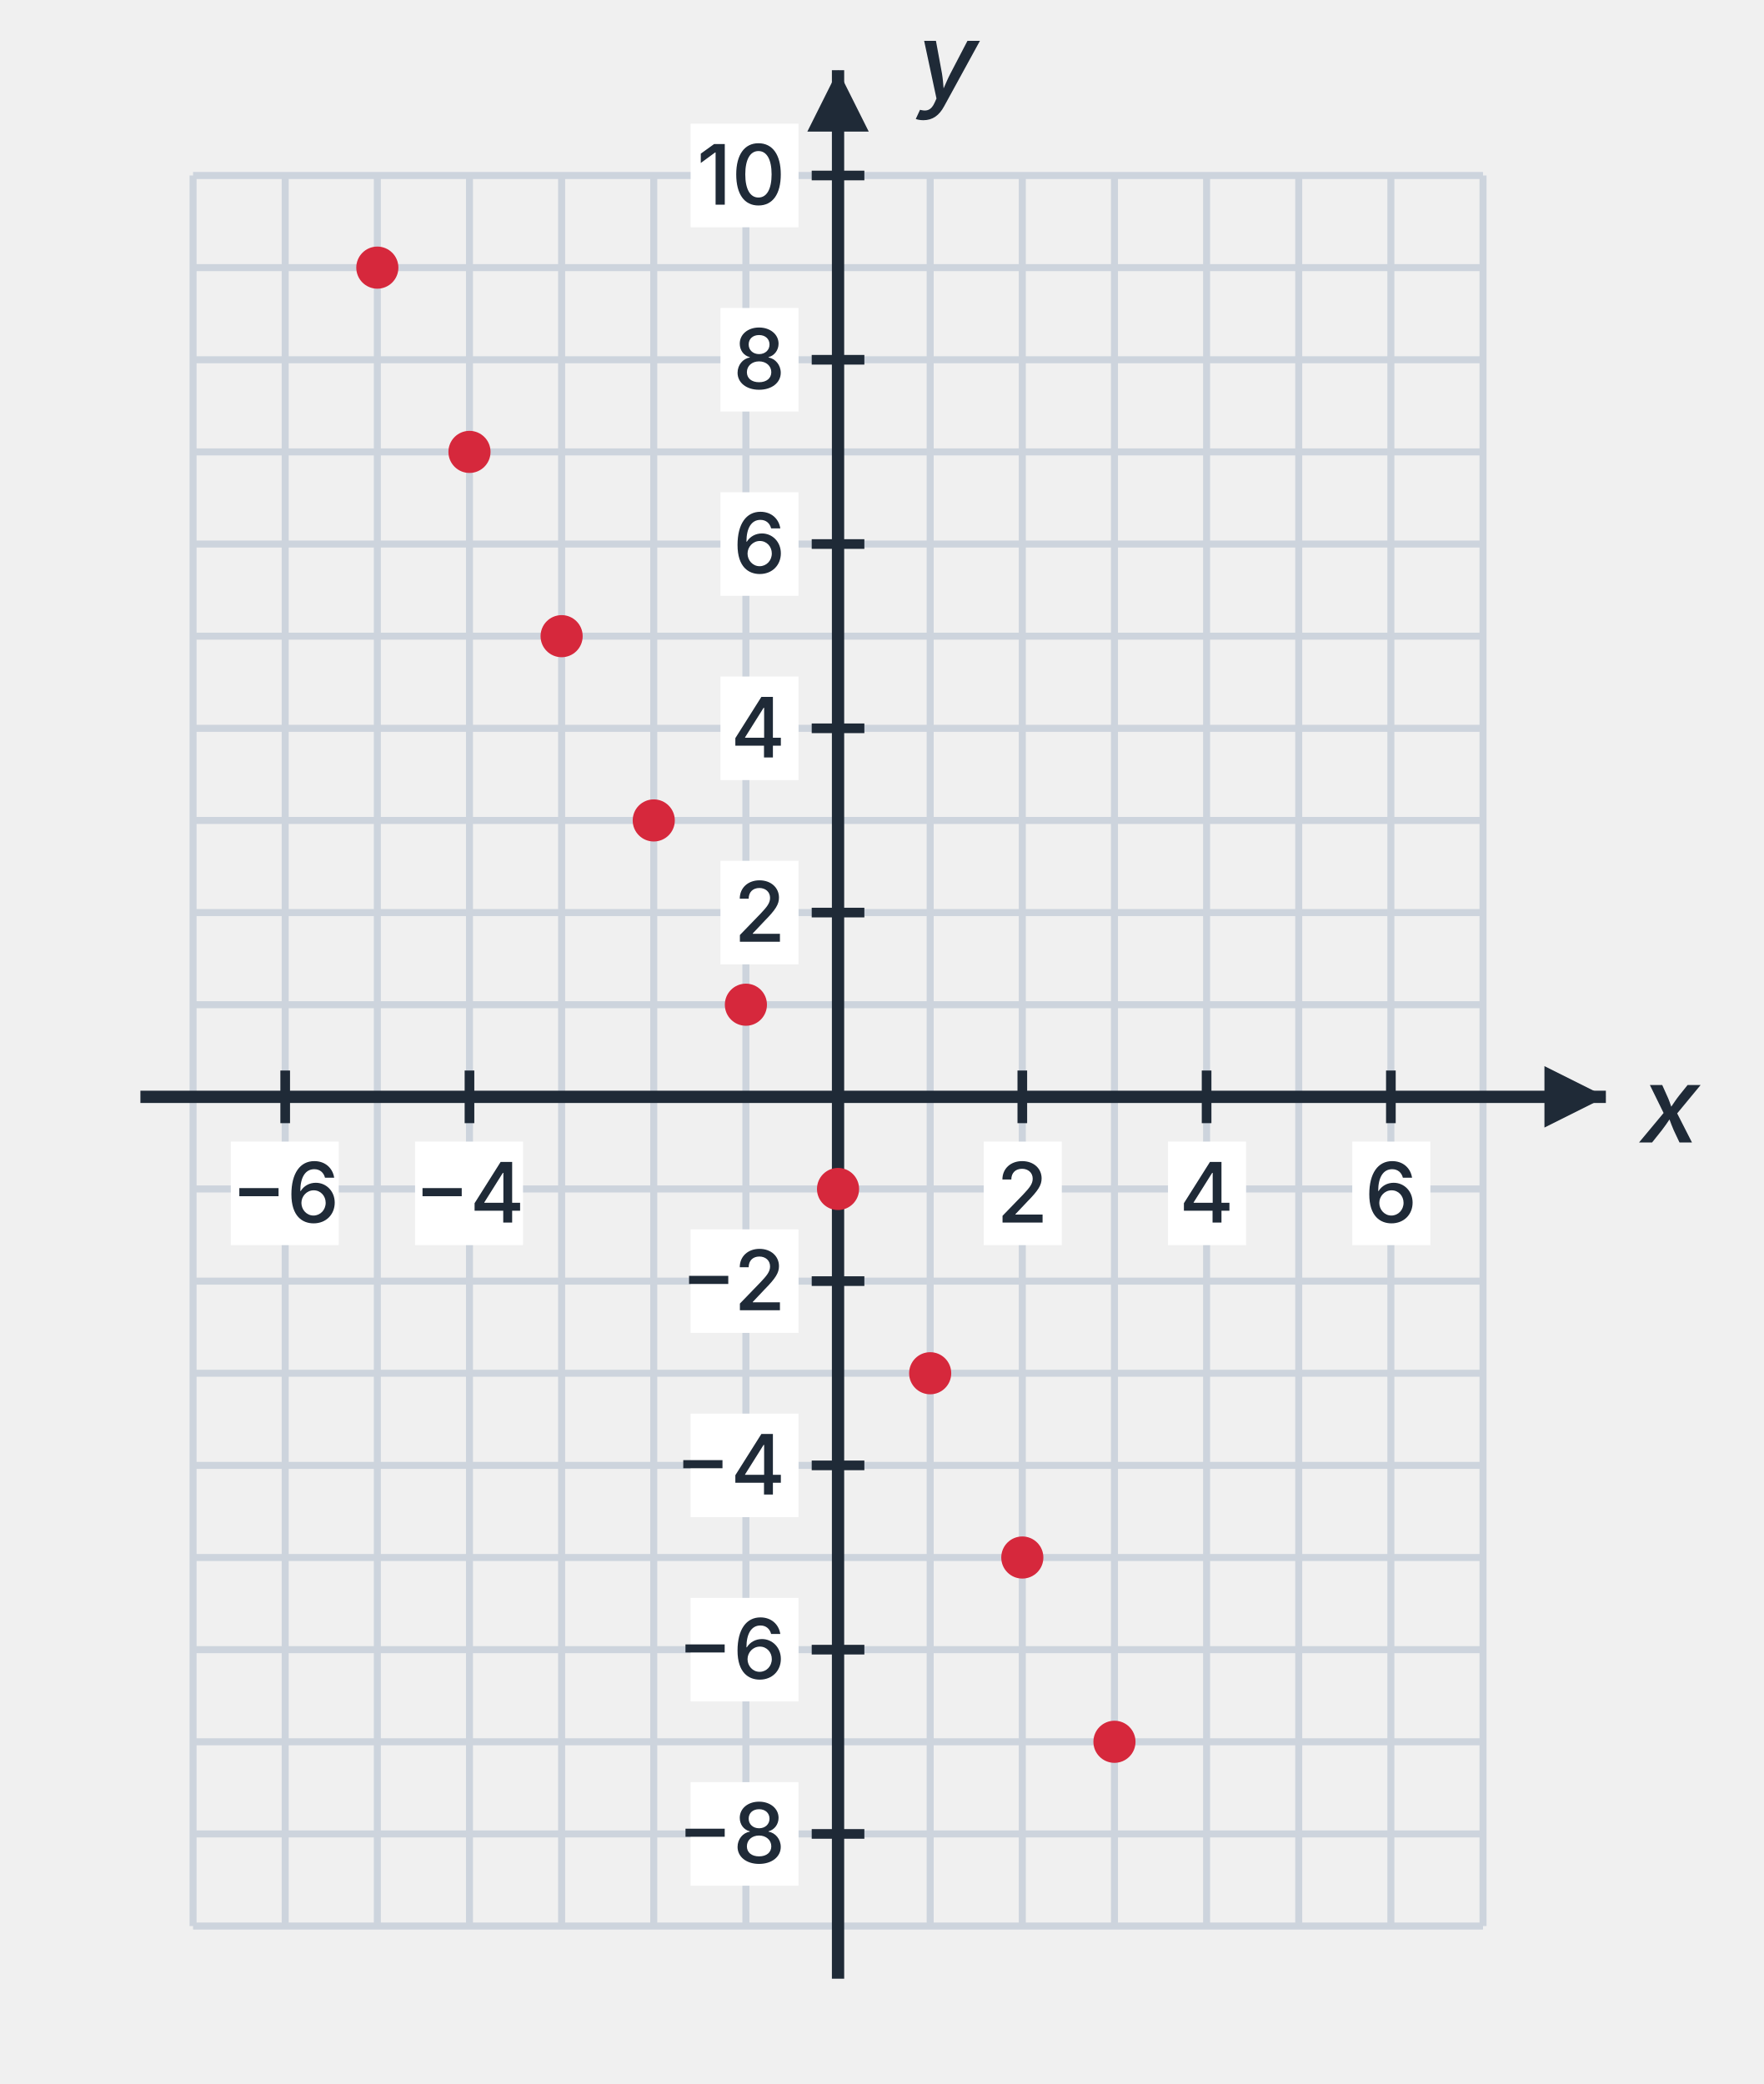
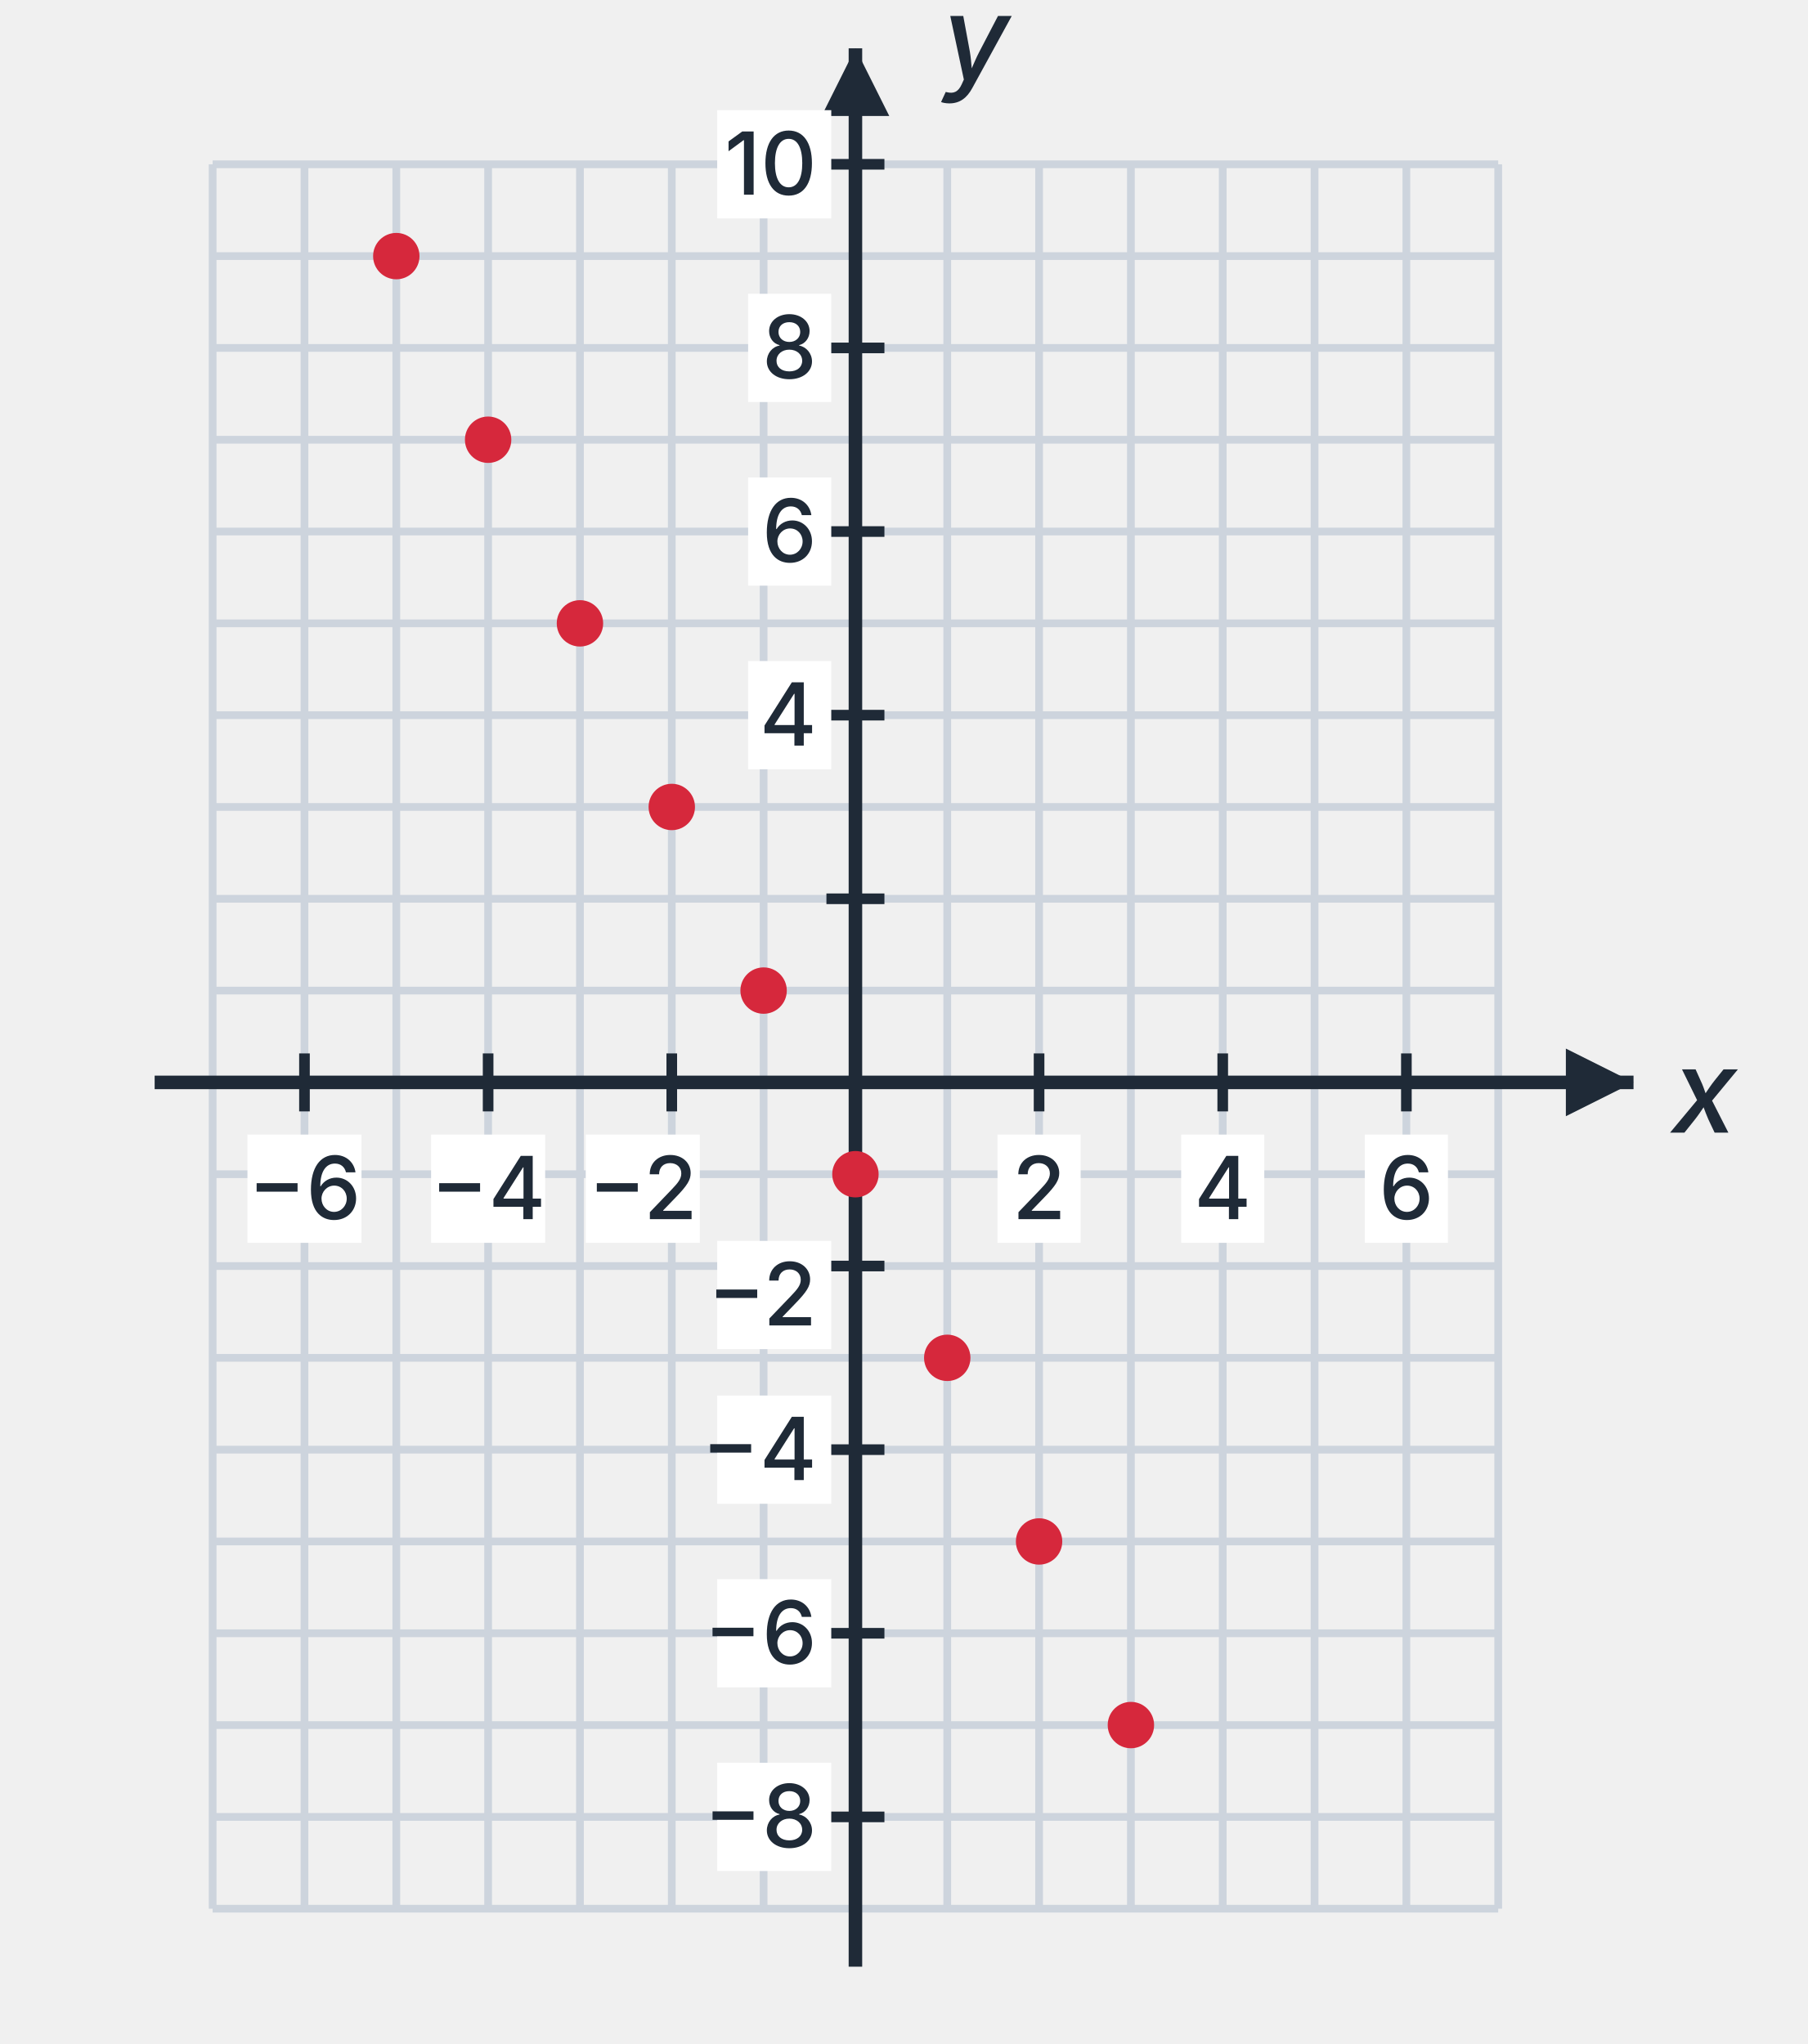
- <svg xmlns="http://www.w3.org/2000/svg" viewBox="0 0 201.0 237.5" width="201.0" height="237.5" font-family="Inter, Arial, sans-serif">
-   <line x1="22.0" y1="219.5" x2="22.0" y2="20.0" stroke="#cdd4dd" stroke-width="0.8" />
-   <line x1="32.5" y1="219.5" x2="32.5" y2="20.0" stroke="#cdd4dd" stroke-width="0.8" />
-   <line x1="43.0" y1="219.5" x2="43.0" y2="20.0" stroke="#cdd4dd" stroke-width="0.8" />
-   <line x1="53.5" y1="219.5" x2="53.5" y2="20.0" stroke="#cdd4dd" stroke-width="0.8" />
-   <line x1="64.0" y1="219.5" x2="64.0" y2="20.0" stroke="#cdd4dd" stroke-width="0.8" />
-   <line x1="74.5" y1="219.5" x2="74.5" y2="20.0" stroke="#cdd4dd" stroke-width="0.8" />
-   <line x1="85.0" y1="219.5" x2="85.0" y2="20.0" stroke="#cdd4dd" stroke-width="0.8" />
-   <line x1="95.5" y1="219.5" x2="95.5" y2="20.0" stroke="#cdd4dd" stroke-width="0.8" />
-   <line x1="106.0" y1="219.5" x2="106.0" y2="20.0" stroke="#cdd4dd" stroke-width="0.8" />
-   <line x1="116.5" y1="219.5" x2="116.5" y2="20.0" stroke="#cdd4dd" stroke-width="0.8" />
-   <line x1="127.0" y1="219.5" x2="127.0" y2="20.0" stroke="#cdd4dd" stroke-width="0.8" />
-   <line x1="137.5" y1="219.5" x2="137.5" y2="20.0" stroke="#cdd4dd" stroke-width="0.8" />
-   <line x1="148.0" y1="219.5" x2="148.0" y2="20.0" stroke="#cdd4dd" stroke-width="0.8" />
-   <line x1="158.5" y1="219.5" x2="158.5" y2="20.0" stroke="#cdd4dd" stroke-width="0.8" />
-   <line x1="169.0" y1="219.5" x2="169.0" y2="20.0" stroke="#cdd4dd" stroke-width="0.8" />
-   <line x1="22.0" y1="219.5" x2="169.0" y2="219.5" stroke="#cdd4dd" stroke-width="0.8" />
-   <line x1="22.0" y1="209.0" x2="169.0" y2="209.0" stroke="#cdd4dd" stroke-width="0.8" />
-   <line x1="22.0" y1="198.5" x2="169.0" y2="198.5" stroke="#cdd4dd" stroke-width="0.8" />
-   <line x1="22.0" y1="188.0" x2="169.0" y2="188.0" stroke="#cdd4dd" stroke-width="0.8" />
-   <line x1="22.0" y1="177.5" x2="169.0" y2="177.5" stroke="#cdd4dd" stroke-width="0.8" />
-   <line x1="22.0" y1="167.0" x2="169.0" y2="167.0" stroke="#cdd4dd" stroke-width="0.8" />
-   <line x1="22.0" y1="156.5" x2="169.0" y2="156.5" stroke="#cdd4dd" stroke-width="0.8" />
-   <line x1="22.0" y1="146.0" x2="169.0" y2="146.0" stroke="#cdd4dd" stroke-width="0.8" />
-   <line x1="22.0" y1="135.5" x2="169.0" y2="135.5" stroke="#cdd4dd" stroke-width="0.8" />
-   <line x1="22.0" y1="125.0" x2="169.0" y2="125.0" stroke="#cdd4dd" stroke-width="0.8" />
-   <line x1="22.0" y1="114.5" x2="169.0" y2="114.5" stroke="#cdd4dd" stroke-width="0.8" />
-   <line x1="22.0" y1="104.0" x2="169.0" y2="104.0" stroke="#cdd4dd" stroke-width="0.8" />
-   <line x1="22.0" y1="93.5" x2="169.0" y2="93.5" stroke="#cdd4dd" stroke-width="0.8" />
-   <line x1="22.0" y1="83.0" x2="169.0" y2="83.0" stroke="#cdd4dd" stroke-width="0.8" />
-   <line x1="22.0" y1="72.5" x2="169.0" y2="72.5" stroke="#cdd4dd" stroke-width="0.8" />
-   <line x1="22.0" y1="62.0" x2="169.0" y2="62.0" stroke="#cdd4dd" stroke-width="0.8" />
-   <line x1="22.0" y1="51.5" x2="169.0" y2="51.5" stroke="#cdd4dd" stroke-width="0.8" />
-   <line x1="22.0" y1="41.0" x2="169.0" y2="41.0" stroke="#cdd4dd" stroke-width="0.8" />
-   <line x1="22.0" y1="30.5" x2="169.0" y2="30.5" stroke="#cdd4dd" stroke-width="0.8" />
-   <line x1="22.0" y1="20.0" x2="169.0" y2="20.0" stroke="#cdd4dd" stroke-width="0.8" />
-   <line x1="16.0" y1="125.0" x2="183.0" y2="125.0" stroke="#1f2a37" stroke-width="1.4" />
-   <path d="M183.0,125.0 l-7,-3.5 v7 z" fill="#1f2a37" />
-   <line x1="95.5" y1="225.5" x2="95.5" y2="8.0" stroke="#1f2a37" stroke-width="1.4" />
-   <path d="M95.5,8.0 l-3.5,7 h7 z" fill="#1f2a37" />
-   <text x="187.0" y="130.2" text-anchor="start" font-size="12" fill="#1f2a37" font-weight="500" font-style="italic">x</text>
-   <text x="104.5" y="11.2" text-anchor="start" font-size="12" fill="#1f2a37" font-weight="500" font-style="italic">y</text>
-   <line x1="32.5" y1="122.0" x2="32.5" y2="128.0" stroke="#1f2a37" stroke-width="1.1" />
-   <line x1="53.5" y1="122.0" x2="53.5" y2="128.0" stroke="#1f2a37" stroke-width="1.1" />
-   <line x1="116.5" y1="122.0" x2="116.5" y2="128.0" stroke="#1f2a37" stroke-width="1.1" />
-   <line x1="137.5" y1="122.0" x2="137.5" y2="128.0" stroke="#1f2a37" stroke-width="1.1" />
-   <line x1="158.5" y1="122.0" x2="158.5" y2="128.0" stroke="#1f2a37" stroke-width="1.1" />
-   <line x1="92.5" y1="209.0" x2="98.5" y2="209.0" stroke="#1f2a37" stroke-width="1.1" />
-   <line x1="92.5" y1="188.0" x2="98.5" y2="188.0" stroke="#1f2a37" stroke-width="1.1" />
-   <line x1="92.5" y1="167.0" x2="98.5" y2="167.0" stroke="#1f2a37" stroke-width="1.1" />
-   <line x1="92.5" y1="146.0" x2="98.5" y2="146.0" stroke="#1f2a37" stroke-width="1.1" />
-   <line x1="92.5" y1="104.0" x2="98.5" y2="104.0" stroke="#1f2a37" stroke-width="1.1" />
-   <line x1="92.5" y1="83.0" x2="98.5" y2="83.0" stroke="#1f2a37" stroke-width="1.1" />
-   <line x1="92.5" y1="62.0" x2="98.5" y2="62.0" stroke="#1f2a37" stroke-width="1.1" />
-   <line x1="92.5" y1="41.0" x2="98.5" y2="41.0" stroke="#1f2a37" stroke-width="1.1" />
-   <line x1="92.5" y1="20.0" x2="98.5" y2="20.0" stroke="#1f2a37" stroke-width="1.1" />
-   <circle cx="43.0" cy="30.5" r="2.4" fill="#d6283c" />
-   <circle cx="53.5" cy="51.5" r="2.4" fill="#d6283c" />
-   <circle cx="64.0" cy="72.5" r="2.4" fill="#d6283c" />
-   <circle cx="74.5" cy="93.5" r="2.4" fill="#d6283c" />
-   <circle cx="85.0" cy="114.5" r="2.4" fill="#d6283c" />
-   <circle cx="95.5" cy="135.5" r="2.4" fill="#d6283c" />
-   <circle cx="106.0" cy="156.5" r="2.4" fill="#d6283c" />
-   <circle cx="116.5" cy="177.5" r="2.4" fill="#d6283c" />
-   <circle cx="127.0" cy="198.5" r="2.4" fill="#d6283c" />
-   <rect x="26.3" y="130.1" width="12.3" height="11.8" fill="#fff" />
-   <text x="32.5" y="139.325" text-anchor="middle" font-size="9.5" fill="#1f2a37" font-weight="500">−6</text>
-   <rect x="47.3" y="130.1" width="12.3" height="11.8" fill="#fff" />
-   <text x="53.5" y="139.325" text-anchor="middle" font-size="9.5" fill="#1f2a37" font-weight="500">−4</text>
-   <rect x="112.1" y="130.1" width="8.9" height="11.8" fill="#fff" />
-   <text x="116.5" y="139.325" text-anchor="middle" font-size="9.5" fill="#1f2a37" font-weight="500">2</text>
-   <rect x="133.1" y="130.1" width="8.9" height="11.8" fill="#fff" />
-   <text x="137.5" y="139.325" text-anchor="middle" font-size="9.5" fill="#1f2a37" font-weight="500">4</text>
-   <rect x="154.1" y="130.1" width="8.9" height="11.8" fill="#fff" />
-   <text x="158.5" y="139.325" text-anchor="middle" font-size="9.5" fill="#1f2a37" font-weight="500">6</text>
-   <rect x="78.7" y="203.1" width="12.3" height="11.8" fill="#fff" />
-   <text x="89.5" y="212.325" text-anchor="end" font-size="9.5" fill="#1f2a37" font-weight="500">−8</text>
-   <rect x="78.7" y="182.1" width="12.3" height="11.8" fill="#fff" />
-   <text x="89.5" y="191.325" text-anchor="end" font-size="9.5" fill="#1f2a37" font-weight="500">−6</text>
-   <rect x="78.7" y="161.1" width="12.3" height="11.8" fill="#fff" />
-   <text x="89.5" y="170.325" text-anchor="end" font-size="9.5" fill="#1f2a37" font-weight="500">−4</text>
-   <rect x="78.7" y="140.1" width="12.3" height="11.8" fill="#fff" />
-   <text x="89.5" y="149.325" text-anchor="end" font-size="9.5" fill="#1f2a37" font-weight="500">−2</text>
-   <rect x="82.1" y="98.1" width="8.9" height="11.8" fill="#fff" />
-   <text x="89.5" y="107.325" text-anchor="end" font-size="9.5" fill="#1f2a37" font-weight="500">2</text>
-   <rect x="82.1" y="77.1" width="8.9" height="11.8" fill="#fff" />
-   <text x="89.5" y="86.325" text-anchor="end" font-size="9.5" fill="#1f2a37" font-weight="500">4</text>
-   <rect x="82.1" y="56.1" width="8.9" height="11.8" fill="#fff" />
-   <text x="89.5" y="65.325" text-anchor="end" font-size="9.5" fill="#1f2a37" font-weight="500">6</text>
-   <rect x="82.1" y="35.1" width="8.9" height="11.8" fill="#fff" />
-   <text x="89.5" y="44.325" text-anchor="end" font-size="9.5" fill="#1f2a37" font-weight="500">8</text>
-   <rect x="78.7" y="14.1" width="12.3" height="11.8" fill="#fff" />
-   <text x="89.5" y="23.325" text-anchor="end" font-size="9.5" fill="#1f2a37" font-weight="500">10</text>
+ <svg xmlns="http://www.w3.org/2000/svg" viewBox="0 0 187.0 211.5" width="187.0" height="211.5" font-family="Inter, Arial, sans-serif">
+   <line x1="22.0" y1="197.5" x2="22.0" y2="17.0" stroke="#cdd4dd" stroke-width="0.8" />
+   <line x1="31.5" y1="197.5" x2="31.5" y2="17.0" stroke="#cdd4dd" stroke-width="0.8" />
+   <line x1="41.0" y1="197.5" x2="41.0" y2="17.0" stroke="#cdd4dd" stroke-width="0.8" />
+   <line x1="50.5" y1="197.5" x2="50.5" y2="17.0" stroke="#cdd4dd" stroke-width="0.8" />
+   <line x1="60.0" y1="197.5" x2="60.0" y2="17.0" stroke="#cdd4dd" stroke-width="0.8" />
+   <line x1="69.5" y1="197.5" x2="69.5" y2="17.0" stroke="#cdd4dd" stroke-width="0.8" />
+   <line x1="79.0" y1="197.5" x2="79.0" y2="17.0" stroke="#cdd4dd" stroke-width="0.8" />
+   <line x1="88.5" y1="197.5" x2="88.5" y2="17.0" stroke="#cdd4dd" stroke-width="0.8" />
+   <line x1="98.0" y1="197.5" x2="98.0" y2="17.0" stroke="#cdd4dd" stroke-width="0.8" />
+   <line x1="107.5" y1="197.5" x2="107.5" y2="17.0" stroke="#cdd4dd" stroke-width="0.8" />
+   <line x1="117.0" y1="197.5" x2="117.0" y2="17.0" stroke="#cdd4dd" stroke-width="0.8" />
+   <line x1="126.5" y1="197.5" x2="126.5" y2="17.0" stroke="#cdd4dd" stroke-width="0.8" />
+   <line x1="136.0" y1="197.5" x2="136.0" y2="17.0" stroke="#cdd4dd" stroke-width="0.8" />
+   <line x1="145.5" y1="197.5" x2="145.5" y2="17.0" stroke="#cdd4dd" stroke-width="0.8" />
+   <line x1="155.0" y1="197.5" x2="155.0" y2="17.0" stroke="#cdd4dd" stroke-width="0.8" />
+   <line x1="22.0" y1="197.5" x2="155.0" y2="197.5" stroke="#cdd4dd" stroke-width="0.8" />
+   <line x1="22.0" y1="188.0" x2="155.0" y2="188.0" stroke="#cdd4dd" stroke-width="0.8" />
+   <line x1="22.0" y1="178.5" x2="155.0" y2="178.5" stroke="#cdd4dd" stroke-width="0.8" />
+   <line x1="22.0" y1="169.0" x2="155.0" y2="169.0" stroke="#cdd4dd" stroke-width="0.8" />
+   <line x1="22.0" y1="159.5" x2="155.0" y2="159.5" stroke="#cdd4dd" stroke-width="0.8" />
+   <line x1="22.0" y1="150.0" x2="155.0" y2="150.0" stroke="#cdd4dd" stroke-width="0.8" />
+   <line x1="22.0" y1="140.5" x2="155.0" y2="140.5" stroke="#cdd4dd" stroke-width="0.8" />
+   <line x1="22.0" y1="131.0" x2="155.0" y2="131.0" stroke="#cdd4dd" stroke-width="0.8" />
+   <line x1="22.0" y1="121.5" x2="155.0" y2="121.5" stroke="#cdd4dd" stroke-width="0.8" />
+   <line x1="22.0" y1="112.0" x2="155.0" y2="112.0" stroke="#cdd4dd" stroke-width="0.8" />
+   <line x1="22.0" y1="102.5" x2="155.0" y2="102.5" stroke="#cdd4dd" stroke-width="0.8" />
+   <line x1="22.0" y1="93.0" x2="155.0" y2="93.0" stroke="#cdd4dd" stroke-width="0.8" />
+   <line x1="22.0" y1="83.5" x2="155.0" y2="83.5" stroke="#cdd4dd" stroke-width="0.8" />
+   <line x1="22.0" y1="74.0" x2="155.0" y2="74.0" stroke="#cdd4dd" stroke-width="0.8" />
+   <line x1="22.0" y1="64.5" x2="155.0" y2="64.5" stroke="#cdd4dd" stroke-width="0.8" />
+   <line x1="22.0" y1="55.0" x2="155.0" y2="55.0" stroke="#cdd4dd" stroke-width="0.8" />
+   <line x1="22.0" y1="45.5" x2="155.0" y2="45.5" stroke="#cdd4dd" stroke-width="0.8" />
+   <line x1="22.0" y1="36.0" x2="155.0" y2="36.0" stroke="#cdd4dd" stroke-width="0.8" />
+   <line x1="22.0" y1="26.5" x2="155.0" y2="26.5" stroke="#cdd4dd" stroke-width="0.8" />
+   <line x1="22.0" y1="17.0" x2="155.0" y2="17.0" stroke="#cdd4dd" stroke-width="0.8" />
+   <line x1="16.0" y1="112.0" x2="169.0" y2="112.0" stroke="#1f2a37" stroke-width="1.4" />
+   <path d="M169.0,112.0 l-7,-3.5 v7 z" fill="#1f2a37" />
+   <line x1="88.5" y1="203.5" x2="88.5" y2="5.0" stroke="#1f2a37" stroke-width="1.4" />
+   <path d="M88.5,5.0 l-3.5,7 h7 z" fill="#1f2a37" />
+   <text x="173.0" y="117.2" text-anchor="start" font-size="12" fill="#1f2a37" font-weight="500" font-style="italic">x</text>
+   <text x="97.5" y="8.2" text-anchor="start" font-size="12" fill="#1f2a37" font-weight="500" font-style="italic">y</text>
+   <line x1="31.5" y1="109.0" x2="31.5" y2="115.0" stroke="#1f2a37" stroke-width="1.1" />
+   <line x1="50.5" y1="109.0" x2="50.5" y2="115.0" stroke="#1f2a37" stroke-width="1.1" />
+   <line x1="69.5" y1="109.0" x2="69.5" y2="115.0" stroke="#1f2a37" stroke-width="1.1" />
+   <line x1="107.5" y1="109.0" x2="107.5" y2="115.0" stroke="#1f2a37" stroke-width="1.1" />
+   <line x1="126.5" y1="109.0" x2="126.5" y2="115.0" stroke="#1f2a37" stroke-width="1.1" />
+   <line x1="145.5" y1="109.0" x2="145.5" y2="115.0" stroke="#1f2a37" stroke-width="1.1" />
+   <line x1="85.5" y1="188.0" x2="91.5" y2="188.0" stroke="#1f2a37" stroke-width="1.1" />
+   <line x1="85.5" y1="169.0" x2="91.5" y2="169.0" stroke="#1f2a37" stroke-width="1.1" />
+   <line x1="85.5" y1="150.0" x2="91.5" y2="150.0" stroke="#1f2a37" stroke-width="1.1" />
+   <line x1="85.5" y1="131.0" x2="91.5" y2="131.0" stroke="#1f2a37" stroke-width="1.1" />
+   <line x1="85.5" y1="93.0" x2="91.5" y2="93.0" stroke="#1f2a37" stroke-width="1.1" />
+   <line x1="85.5" y1="74.0" x2="91.5" y2="74.0" stroke="#1f2a37" stroke-width="1.1" />
+   <line x1="85.5" y1="55.0" x2="91.5" y2="55.0" stroke="#1f2a37" stroke-width="1.1" />
+   <line x1="85.5" y1="36.0" x2="91.5" y2="36.0" stroke="#1f2a37" stroke-width="1.1" />
+   <line x1="85.5" y1="17.0" x2="91.5" y2="17.0" stroke="#1f2a37" stroke-width="1.1" />
+   <rect x="25.6" y="117.4" width="11.8" height="11.2" fill="#fff" />
+   <text x="31.5" y="126.15" text-anchor="middle" font-size="9" fill="#1f2a37" font-weight="500">−6</text>
+   <rect x="44.6" y="117.4" width="11.8" height="11.2" fill="#fff" />
+   <text x="50.5" y="126.15" text-anchor="middle" font-size="9" fill="#1f2a37" font-weight="500">−4</text>
+   <rect x="60.6" y="117.4" width="11.8" height="11.2" fill="#fff" />
+   <text x="66.5" y="126.15" text-anchor="middle" font-size="9" fill="#1f2a37" font-weight="500">−2</text>
+   <rect x="103.2" y="117.4" width="8.6" height="11.2" fill="#fff" />
+   <text x="107.5" y="126.15" text-anchor="middle" font-size="9" fill="#1f2a37" font-weight="500">2</text>
+   <rect x="122.2" y="117.4" width="8.6" height="11.2" fill="#fff" />
+   <text x="126.5" y="126.15" text-anchor="middle" font-size="9" fill="#1f2a37" font-weight="500">4</text>
+   <rect x="141.2" y="117.4" width="8.6" height="11.2" fill="#fff" />
+   <text x="145.5" y="126.15" text-anchor="middle" font-size="9" fill="#1f2a37" font-weight="500">6</text>
+   <rect x="74.2" y="182.4" width="11.8" height="11.2" fill="#fff" />
+   <text x="84.5" y="191.15" text-anchor="end" font-size="9" fill="#1f2a37" font-weight="500">−8</text>
+   <rect x="74.2" y="163.4" width="11.8" height="11.2" fill="#fff" />
+   <text x="84.5" y="172.15" text-anchor="end" font-size="9" fill="#1f2a37" font-weight="500">−6</text>
+   <rect x="74.2" y="144.4" width="11.8" height="11.2" fill="#fff" />
+   <text x="84.5" y="153.15" text-anchor="end" font-size="9" fill="#1f2a37" font-weight="500">−4</text>
+   <rect x="74.2" y="128.4" width="11.8" height="11.2" fill="#fff" />
+   <text x="84.5" y="137.15" text-anchor="end" font-size="9" fill="#1f2a37" font-weight="500">−2</text>
+   <rect x="77.4" y="68.4" width="8.6" height="11.2" fill="#fff" />
+   <text x="84.5" y="77.15" text-anchor="end" font-size="9" fill="#1f2a37" font-weight="500">4</text>
+   <rect x="77.4" y="49.4" width="8.6" height="11.2" fill="#fff" />
+   <text x="84.5" y="58.15" text-anchor="end" font-size="9" fill="#1f2a37" font-weight="500">6</text>
+   <rect x="77.4" y="30.4" width="8.6" height="11.2" fill="#fff" />
+   <text x="84.5" y="39.15" text-anchor="end" font-size="9" fill="#1f2a37" font-weight="500">8</text>
+   <rect x="74.2" y="11.4" width="11.8" height="11.2" fill="#fff" />
+   <text x="84.5" y="20.15" text-anchor="end" font-size="9" fill="#1f2a37" font-weight="500">10</text>
+   <circle cx="41.0" cy="26.5" r="2.4" fill="#d6283c" />
+   <circle cx="50.5" cy="45.5" r="2.4" fill="#d6283c" />
+   <circle cx="60.0" cy="64.5" r="2.4" fill="#d6283c" />
+   <circle cx="69.5" cy="83.5" r="2.4" fill="#d6283c" />
+   <circle cx="79.0" cy="102.5" r="2.4" fill="#d6283c" />
+   <circle cx="88.5" cy="121.5" r="2.4" fill="#d6283c" />
+   <circle cx="98.0" cy="140.5" r="2.4" fill="#d6283c" />
+   <circle cx="107.5" cy="159.5" r="2.4" fill="#d6283c" />
+   <circle cx="117.0" cy="178.5" r="2.4" fill="#d6283c" />
</svg>
